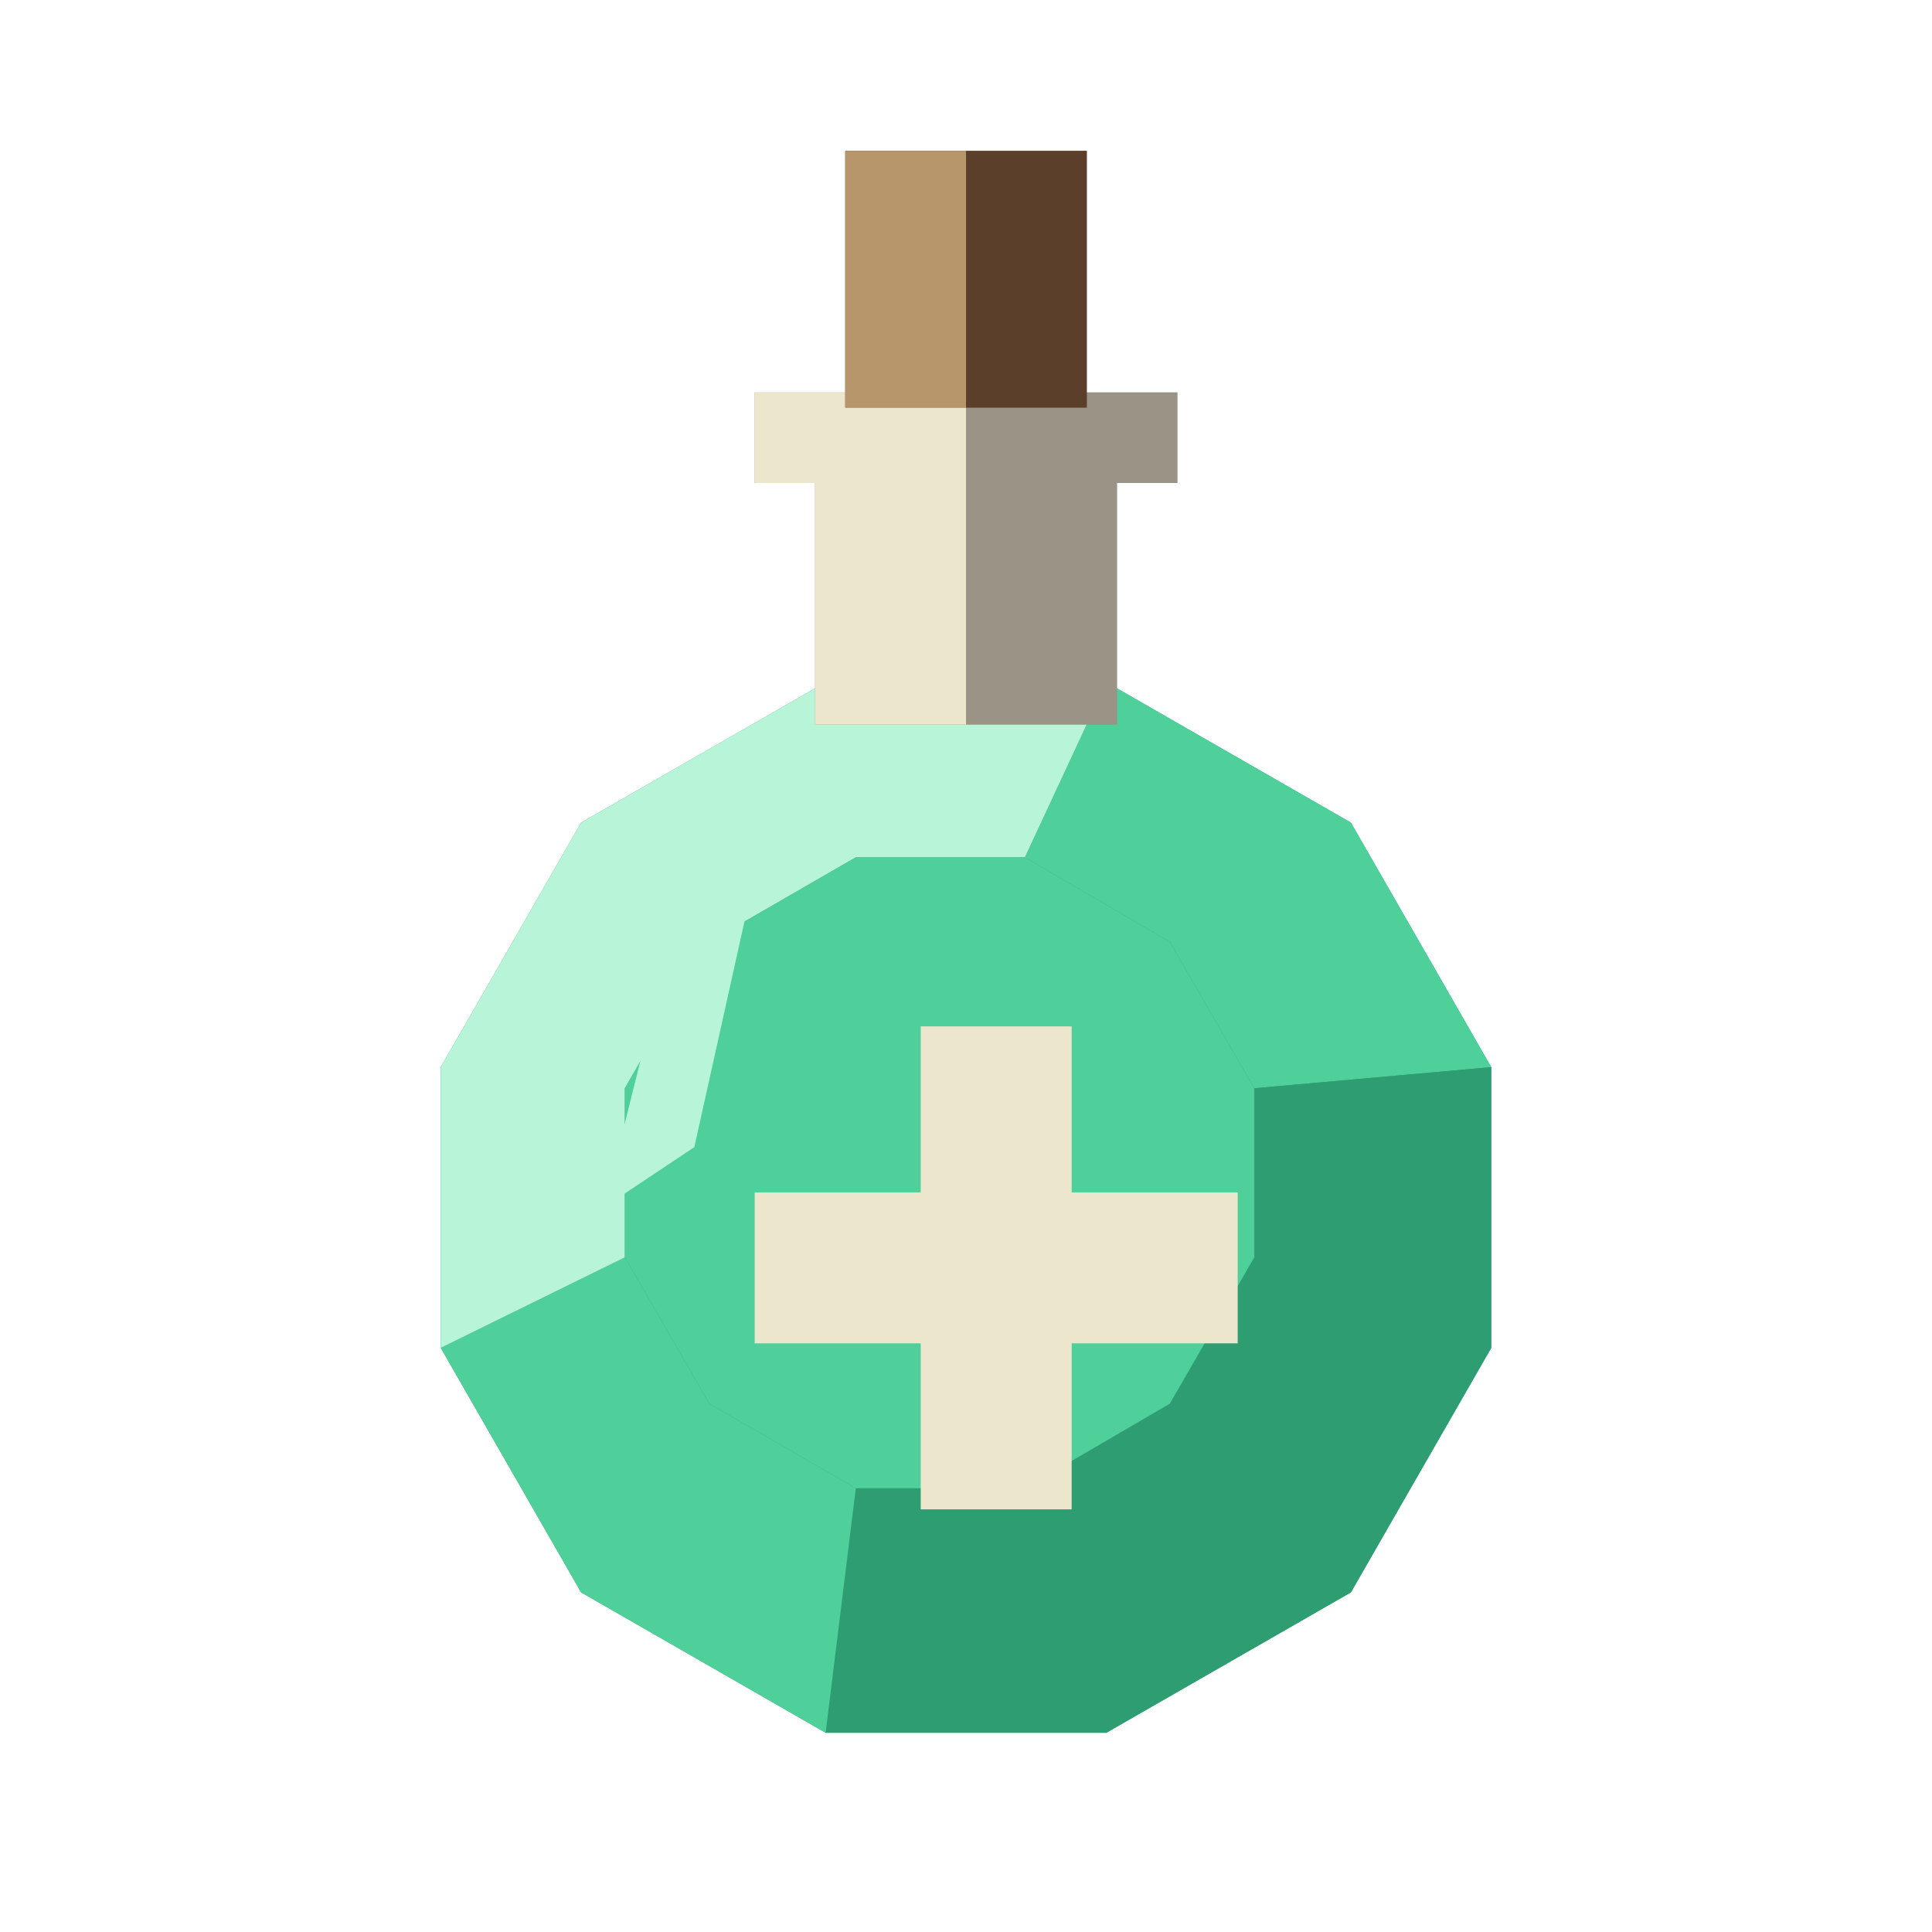
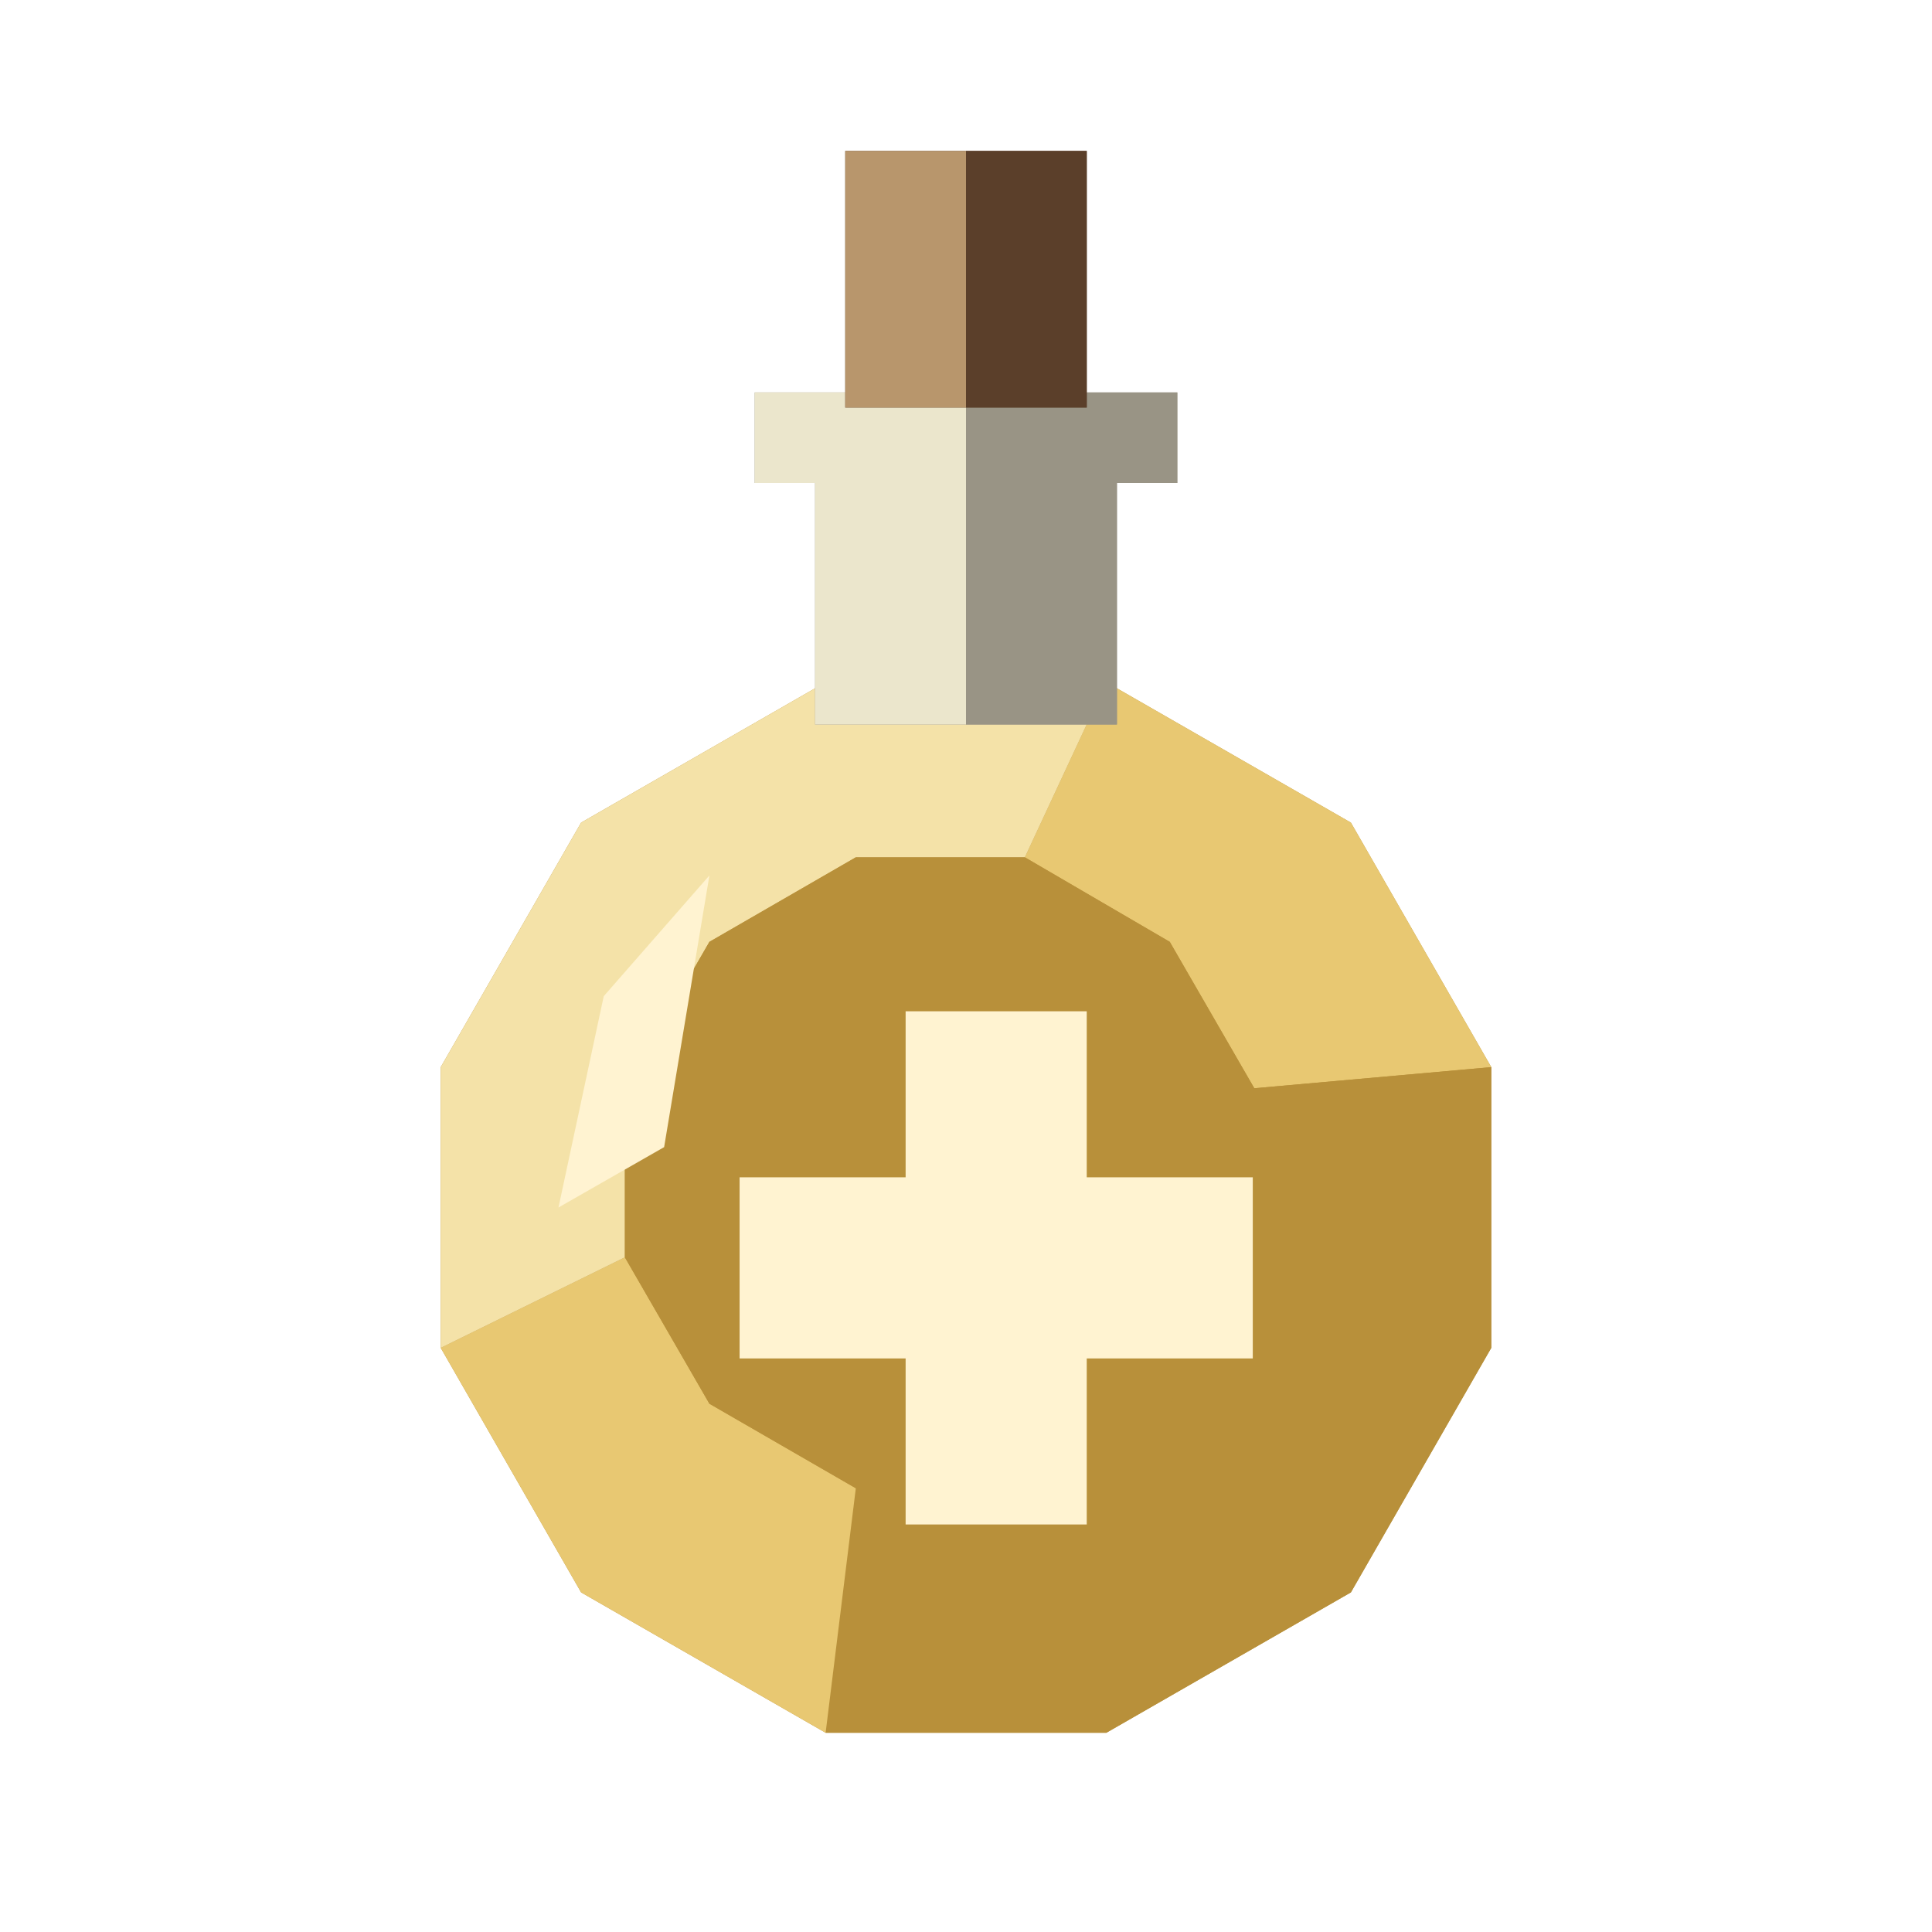
<svg xmlns="http://www.w3.org/2000/svg" viewBox="0 0 128 128" width="128" height="128">
-   <polygon fill="#2e9e72" points="73.3,45.2 89.5,54.5 98.8,70.7 98.8,89.3 89.5,105.5 73.3,114.8 54.7,114.8 38.5,105.5 29.2,89.3 29.2,70.7 38.5,54.5 54.7,45.2" />
-   <polygon fill="#4fcf9a" points="73.3,45.2 89.5,54.5 98.8,70.7 83.1,72.1 77.5,62.4 67.9,56.8" />
-   <polygon fill="#2e9e72" points="98.8,70.7 98.8,89.3 89.5,105.5 73.3,114.8 54.7,114.8 56.7,98.6 67.9,98.6 77.5,93 83.1,83.3 83.1,72.1" />
-   <polygon fill="#4fcf9a" points="54.7,114.8 38.5,105.5 29.2,89.3 41.4,83.3 47,93 56.7,98.6" />
-   <polygon fill="#b8f5d8" points="29.2,89.3 29.2,70.7 38.5,54.5 54.7,45.2 73.3,45.2 67.9,56.8 56.7,56.8 47,62.4 41.4,72.1 41.4,83.3" />
-   <polygon fill="#4fcf9a" points="67.9,56.8 77.5,62.4 83.1,72.1 83.1,83.3 77.5,93 67.9,98.6 56.7,98.6 47,93 41.4,83.3 41.4,72.1 47,62.4 56.7,56.8" />
+   <polygon fill="#b8903a" points="73.3,45.2 89.5,54.5 98.8,70.7 98.8,89.3 89.5,105.5 73.3,114.8 54.7,114.8 38.5,105.5 29.2,89.3 29.2,70.7 38.5,54.5 54.7,45.2" />
+   <polygon fill="#e8c872" points="73.3,45.2 89.5,54.5 98.8,70.7 83.1,72.1 77.5,62.4 67.9,56.8" />
+   <polygon fill="#b8903a" points="98.8,70.7 98.8,89.3 89.5,105.5 73.3,114.8 54.7,114.8 56.7,98.6 67.9,98.6 77.5,93 83.1,83.3 83.1,72.1" />
+   <polygon fill="#e8c872" points="54.7,114.8 38.5,105.5 29.2,89.3 41.4,83.3 47,93 56.7,98.6" />
+   <polygon fill="#f4e2a8" points="29.2,89.3 29.2,70.7 38.5,54.5 54.7,45.2 73.3,45.2 67.9,56.8 56.7,56.8 47,62.4 41.4,72.1 41.4,83.3" />
+   <polygon fill="#b8903a" points="67.9,56.8 77.5,62.4 83.1,72.1 83.1,83.3 77.5,93 67.9,98.6 56.7,98.6 47,93 41.4,83.3 41.4,72.1 47,62.4 56.7,56.8" />
  <polygon fill="#999485" points="74,48 74,30 54,30 54,48" />
  <polygon fill="#999485" points="64,48 64,30 74,30 74,48" />
  <polygon fill="#ebe6cc" points="64,48 64,30 54,30 54,48" />
  <polygon fill="#999485" points="78,32 78,26 50,26 50,32" />
  <polygon fill="#999485" points="64,32 64,26 78,26 78,32" />
  <polygon fill="#ebe6cc" points="64,32 64,26 50,26 50,32" />
  <polygon fill="#5b3f2a" points="72,27 72,10 56,10 56,27" />
  <polygon fill="#5b3f2a" points="64,27 64,10 72,10 72,27" />
  <polygon fill="#b8966c" points="64,27 64,10 56,10 56,27" />
-   <polygon fill="#b8f5d8" points="44,64 50,58 46,76 40,80" />
-   <polygon fill="#ebe6cc" points="61,68 71,68 71,79 82,79 82,89 71,89 71,100 61,100 61,89 50,89 50,79 61,79" />
+   <polygon fill="#fff3d1" points="40,66 47,58 44,76 37,80" />
+   <polygon fill="#fff3d1" points="60,67 72,67 72,78 83,78 83,90 72,90 72,101 60,101 60,90 49,90 49,78 60,78" />
</svg>
